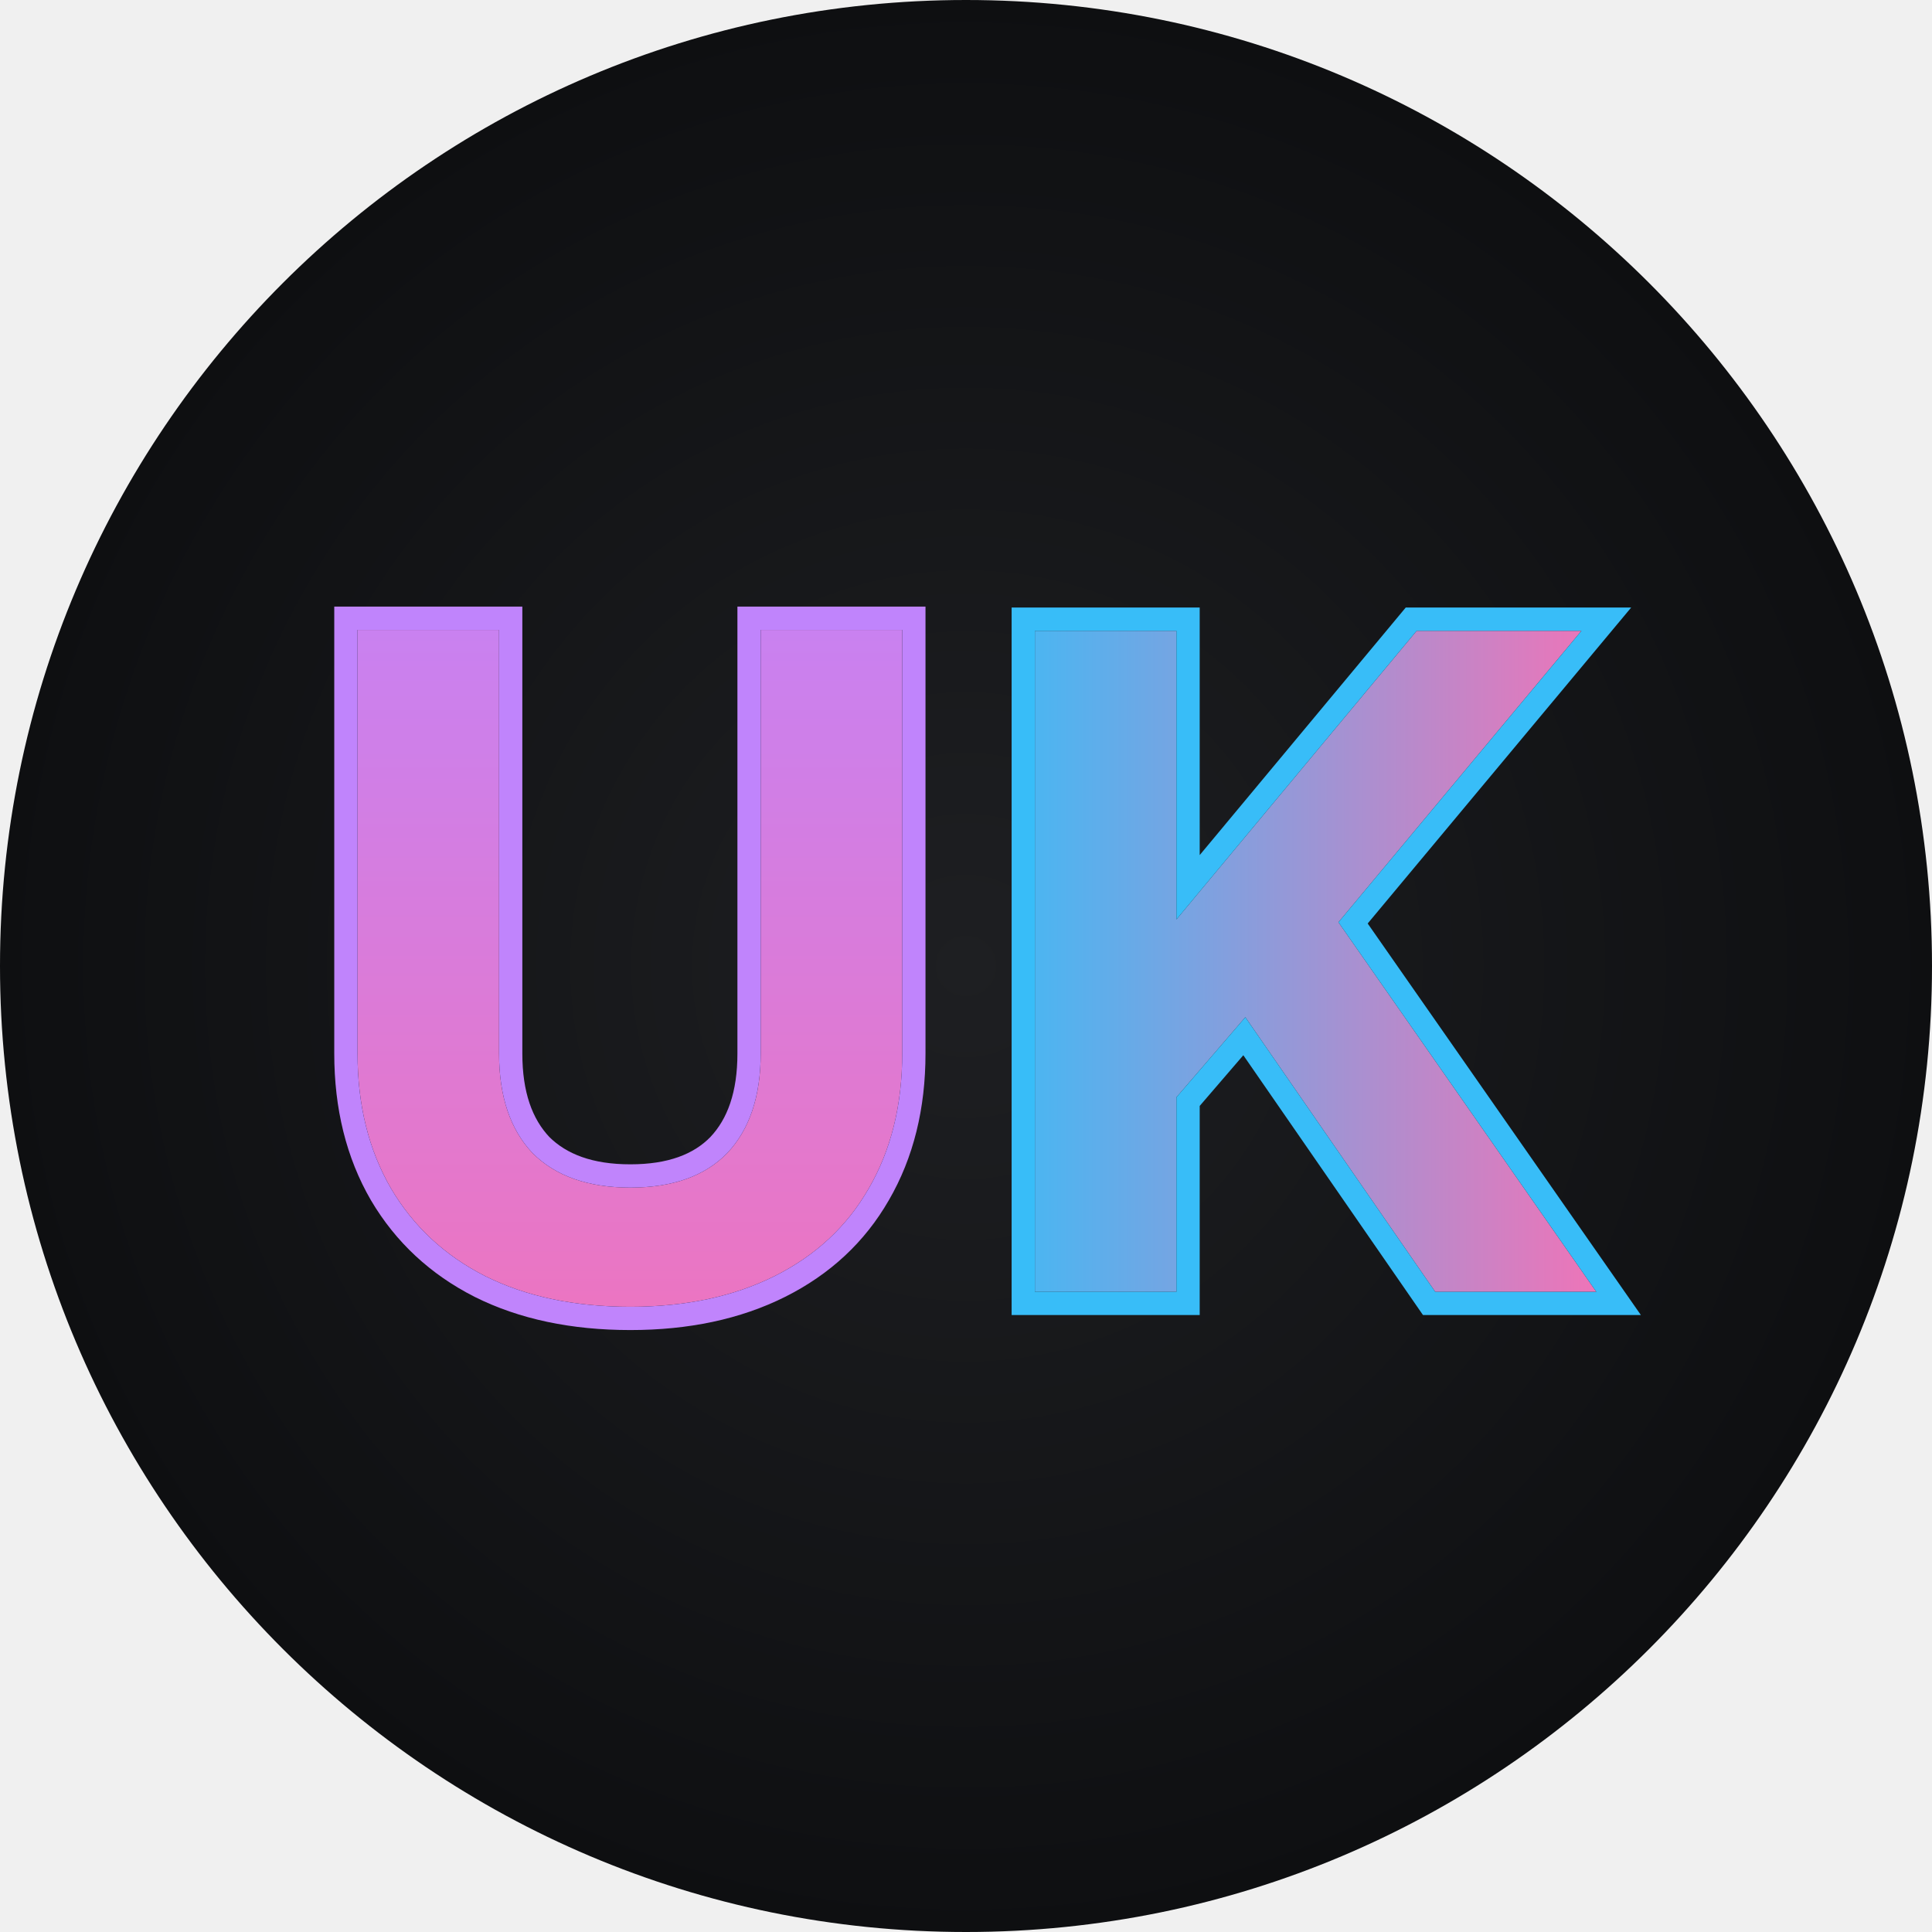
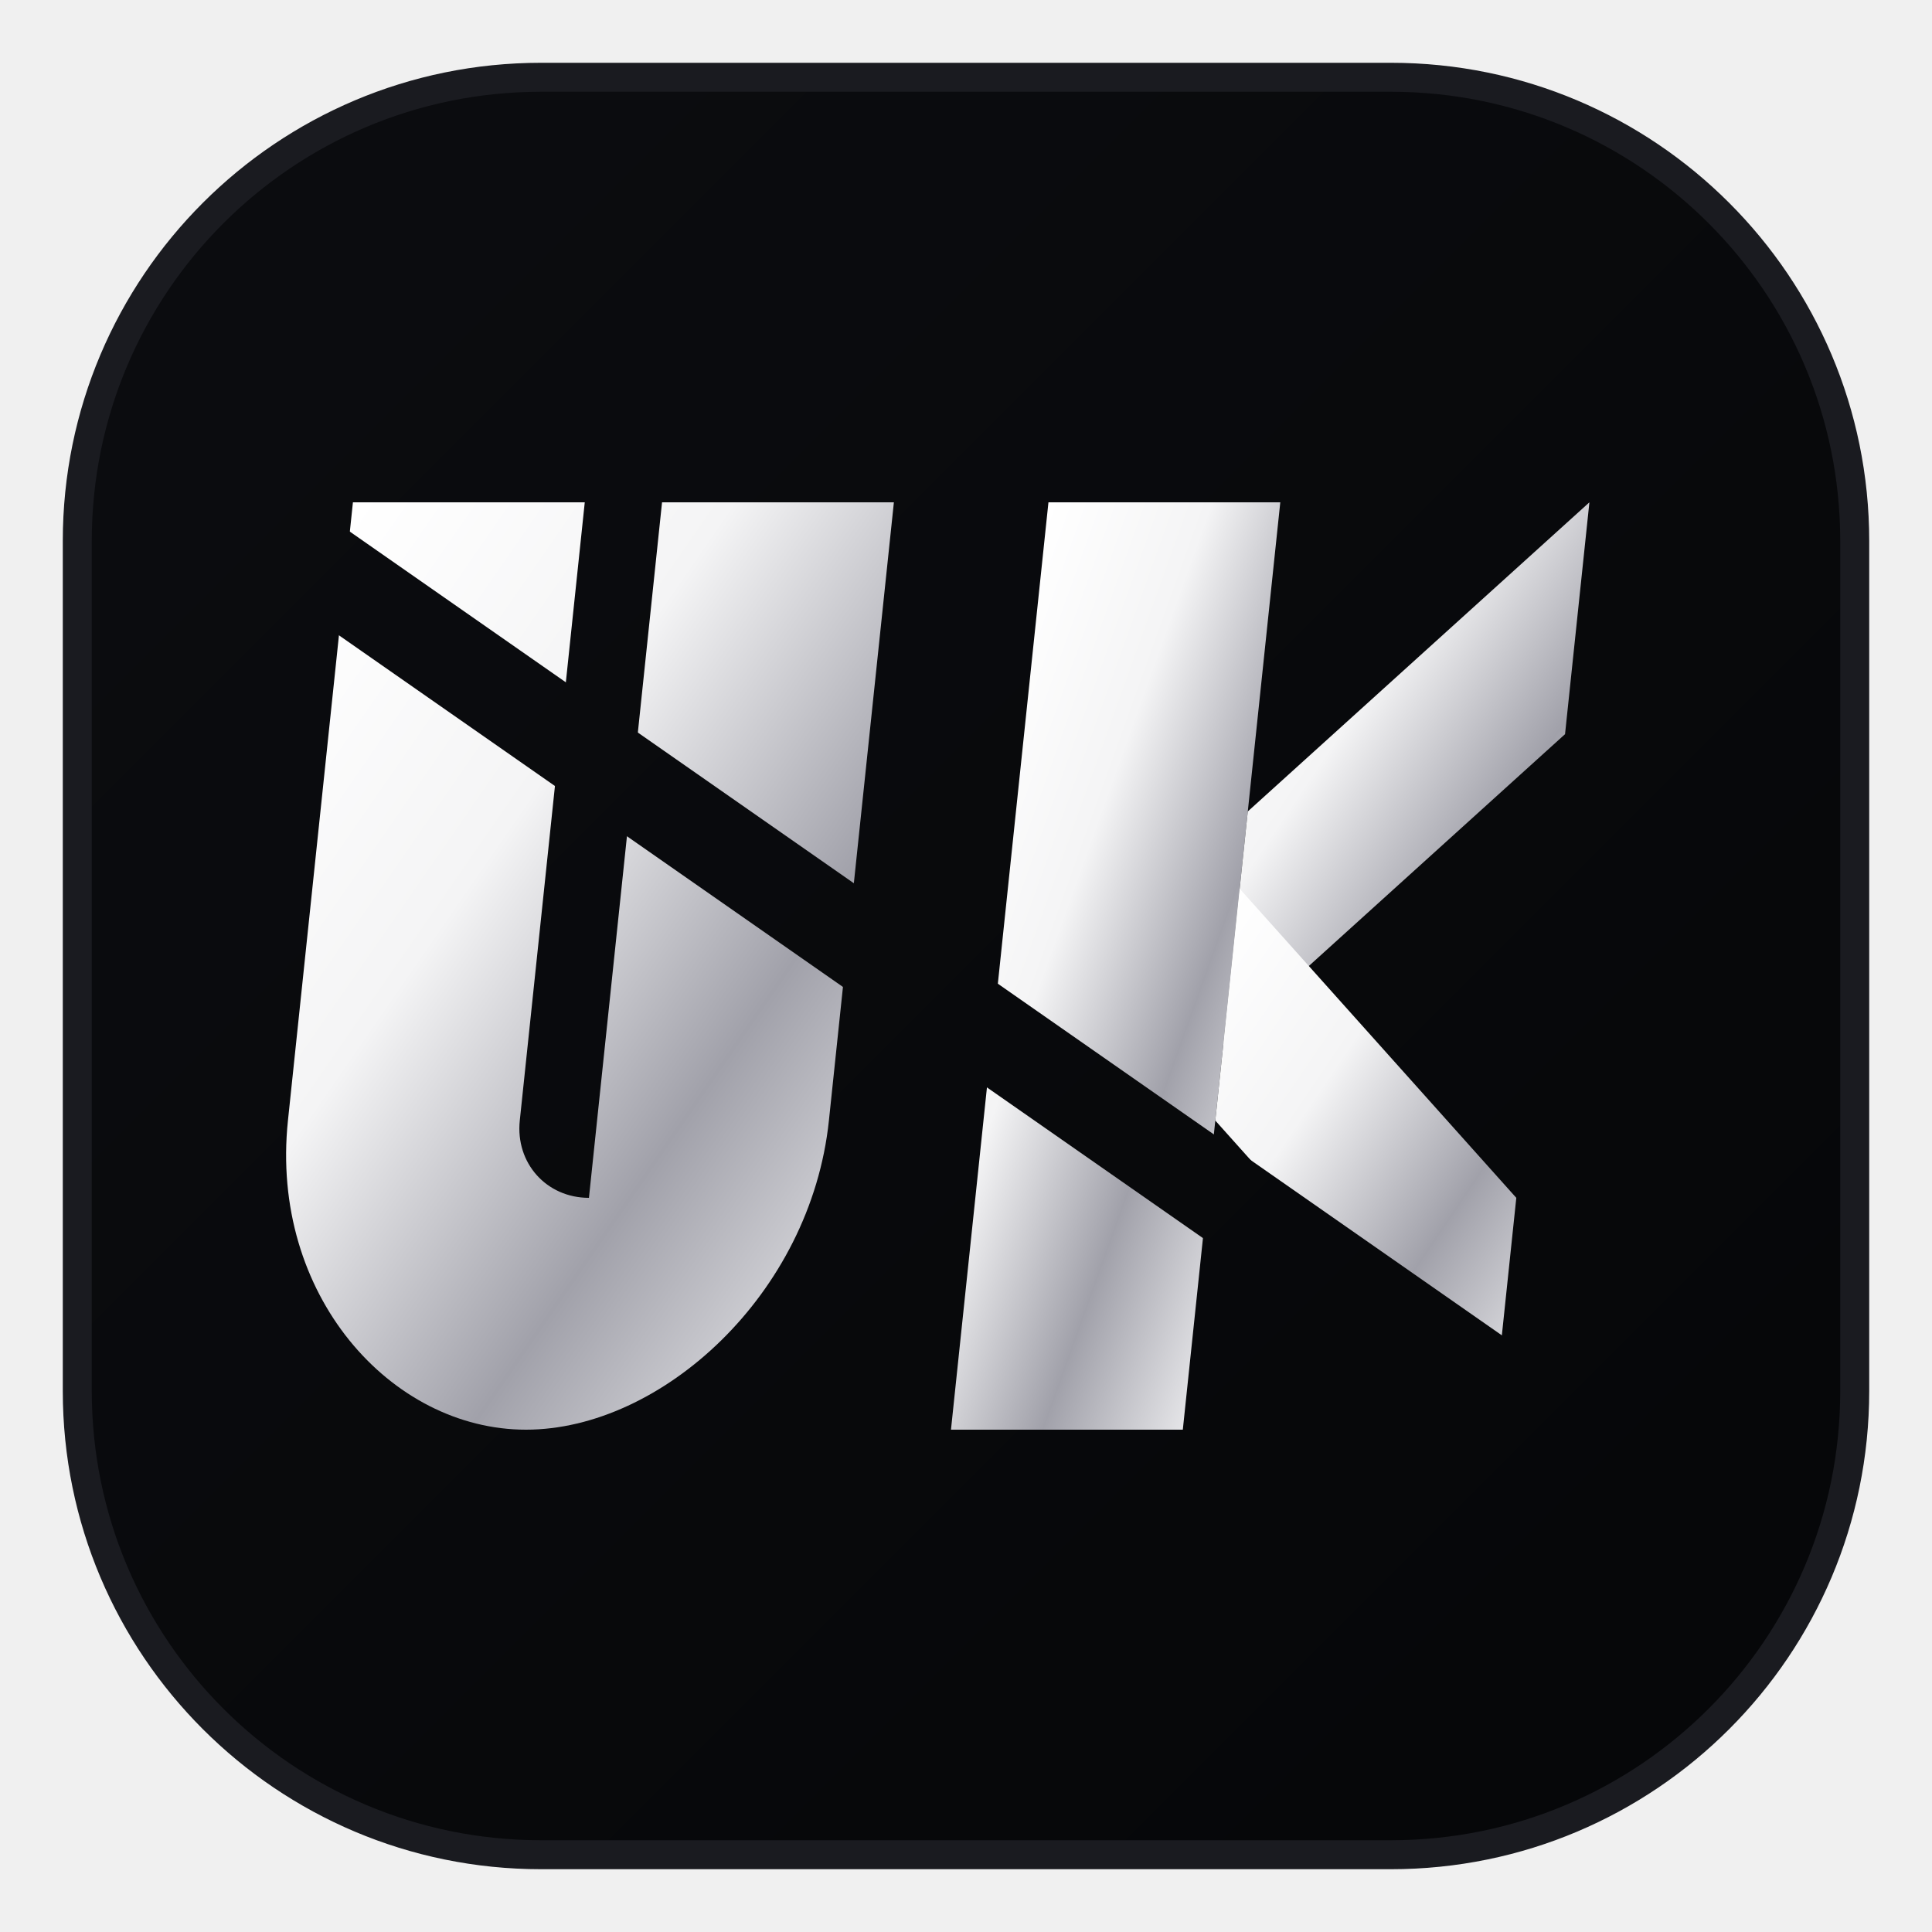
- <svg xmlns="http://www.w3.org/2000/svg" width="166" height="166" viewBox="0 0 166 166" fill="none">
-   <circle cx="83" cy="83" r="83" fill="url(#paint0_radial_11_6)" />
-   <mask id="path-2-outside-1_11_6" maskUnits="userSpaceOnUse" x="28" y="52" width="52" height="63" fill="black">
-     <rect fill="white" x="28" y="52" width="52" height="63" />
-     <path d="M54.16 112.28C49.36 112.28 45.2 111.4 41.68 109.64C38.213 107.88 35.52 105.373 33.6 102.12C31.68 98.813 30.72 94.947 30.72 90.52V54.12H42.88V90.52C42.88 94.2 43.84 97.053 45.76 99.08C47.733 101.053 50.533 102.04 54.16 102.04C57.787 102.04 60.56 101.053 62.48 99.08C64.4 97.053 65.36 94.2 65.36 90.52V54.12H77.52V90.52C77.52 94.947 76.56 98.813 74.64 102.12C72.773 105.373 70.08 107.88 66.56 109.64C63.04 111.4 58.907 112.28 54.16 112.28Z" />
-   </mask>
-   <path d="M54.16 112.28C49.36 112.28 45.2 111.4 41.68 109.64C38.213 107.88 35.52 105.373 33.6 102.12C31.68 98.813 30.72 94.947 30.72 90.52V54.12H42.88V90.52C42.88 94.2 43.84 97.053 45.76 99.08C47.733 101.053 50.533 102.04 54.16 102.04C57.787 102.04 60.56 101.053 62.48 99.08C64.4 97.053 65.36 94.2 65.36 90.52V54.12H77.52V90.52C77.52 94.947 76.56 98.813 74.64 102.12C72.773 105.373 70.08 107.88 66.56 109.64C63.04 111.4 58.907 112.28 54.16 112.28Z" fill="url(#paint1_linear_11_6)" />
-   <path d="M41.68 109.64L40.775 111.423L40.786 111.429L41.68 109.64ZM33.6 102.12L31.87 103.124L31.874 103.13L31.878 103.137L33.6 102.12ZM30.72 54.12V52.12H28.72V54.12H30.72ZM42.88 54.12H44.88V52.12H42.88V54.12ZM45.76 99.08L44.308 100.455L44.327 100.475L44.346 100.494L45.76 99.08ZM62.48 99.08L63.913 100.475L63.923 100.465L63.932 100.455L62.48 99.08ZM65.36 54.12V52.12H63.36V54.12H65.36ZM77.52 54.12H79.52V52.12H77.52V54.12ZM74.64 102.12L72.91 101.116L72.905 101.125L74.64 102.12ZM66.56 109.64L67.454 111.429L67.454 111.429L66.56 109.64ZM54.16 112.28V110.28C49.603 110.28 45.762 109.445 42.574 107.851L41.68 109.64L40.786 111.429C44.638 113.355 49.117 114.28 54.16 114.28V112.28ZM41.68 109.64L42.585 107.857C39.448 106.264 37.043 104.019 35.322 101.103L33.6 102.12L31.878 103.137C33.997 106.728 36.979 109.496 40.775 111.423L41.68 109.64ZM33.6 102.12L35.33 101.116C33.613 98.159 32.72 94.65 32.72 90.52H30.72H28.72C28.72 95.243 29.747 99.467 31.87 103.124L33.6 102.12ZM30.72 90.52H32.72V54.12H30.72H28.72V90.52H30.72ZM30.72 54.12V56.12H42.88V54.12V52.12H30.72V54.12ZM42.88 54.12H40.88V90.52H42.88H44.88V54.12H42.88ZM42.88 90.52H40.88C40.88 94.544 41.936 97.951 44.308 100.455L45.76 99.08L47.212 97.704C45.744 96.155 44.88 93.856 44.88 90.52H42.88ZM45.76 99.08L44.346 100.494C46.797 102.945 50.169 104.04 54.16 104.04V102.04V100.04C50.898 100.04 48.67 99.161 47.174 97.666L45.76 99.08ZM54.16 102.04V104.04C58.148 104.04 61.508 102.947 63.913 100.475L62.48 99.08L61.047 97.685C59.612 99.16 57.425 100.04 54.16 100.04V102.04ZM62.48 99.08L63.932 100.455C66.304 97.951 67.36 94.544 67.36 90.52H65.36H63.36C63.36 93.856 62.496 96.155 61.028 97.704L62.48 99.08ZM65.36 90.52H67.36V54.12H65.36H63.36V90.52H65.36ZM65.36 54.12V56.12H77.52V54.12V52.12H65.36V54.12ZM77.52 54.12H75.52V90.52H77.52H79.52V54.12H77.52ZM77.52 90.52H75.52C75.52 94.65 74.627 98.159 72.91 101.116L74.64 102.12L76.37 103.124C78.493 99.467 79.52 95.243 79.52 90.52H77.52ZM74.64 102.12L72.905 101.125C71.244 104.019 68.852 106.258 65.666 107.851L66.56 109.64L67.454 111.429C71.308 109.502 74.302 106.727 76.375 103.115L74.64 102.12ZM66.56 109.64L65.666 107.851C62.475 109.447 58.659 110.28 54.16 110.28V112.28V114.28C59.154 114.28 63.605 113.353 67.454 111.429L66.56 109.64Z" fill="#c084fc" mask="url(#path-2-outside-1_11_6)" />
-   <mask id="path-4-outside-2_11_6" maskUnits="userSpaceOnUse" x="86" y="52" width="55" height="61" fill="black">
-     <rect fill="white" x="86" y="52" width="55" height="61" />
-     <path d="M88.92 111V54.2H101.08V79L121.72 54.2H135.88L115 79.24L137.16 111H123.32L107 87.4L101.08 94.28V111H88.92ZM88.92 111V54.2H101.08V79L121.72 54.2H135.88L115 79.24L137.16 111H123.32L107 87.4L101.08 94.28V111H88.92Z" />
-   </mask>
-   <path d="M88.92 111V54.2H101.08V79L121.72 54.2H135.88L115 79.24L137.16 111H123.32L107 87.4L101.08 94.28V111H88.92Z" fill="url(#paint2_linear_11_6)" />
-   <path d="M88.92 111H86.92V113H88.92V111ZM88.92 54.2V52.2H86.92V54.2H88.92ZM101.08 54.2H103.08V52.2H101.08V54.2ZM101.08 79H99.08V84.53L102.617 80.279L101.08 79ZM121.72 54.2V52.2H120.782L120.183 52.921L121.72 54.2ZM135.88 54.2L137.416 55.481L140.152 52.2H135.88V54.2ZM115 79.24L113.464 77.959L112.486 79.132L113.36 80.384L115 79.24ZM137.16 111V113H140.994L138.8 109.856L137.16 111ZM123.32 111L121.675 112.138L122.271 113H123.32V111ZM107 87.4L108.645 86.262L107.173 84.133L105.484 86.096L107 87.4ZM101.08 94.28L99.564 92.975L99.08 93.538V94.28H101.08ZM101.08 111V113H103.08V111H101.08ZM88.92 111H90.92V54.2H88.92H86.92V111H88.92ZM88.92 54.2V56.2H101.08V54.2V52.2H88.92V54.2ZM101.08 54.2H99.08V79H101.08H103.08V54.2H101.08ZM101.08 79L102.617 80.279L123.257 55.479L121.72 54.2L120.183 52.921L99.543 77.721L101.08 79ZM121.72 54.2V56.2H135.88V54.2V52.2H121.72V54.2ZM135.88 54.2L134.344 52.919L113.464 77.959L115 79.24L116.536 80.521L137.416 55.481L135.88 54.2ZM115 79.24L113.36 80.384L135.52 112.144L137.16 111L138.8 109.856L116.64 78.096L115 79.24ZM137.16 111V109H123.32V111V113H137.16V111ZM123.32 111L124.965 109.862L108.645 86.262L107 87.4L105.355 88.537L121.675 112.138L123.32 111ZM107 87.4L105.484 86.096L99.564 92.975L101.08 94.28L102.596 95.585L108.516 88.704L107 87.4ZM101.08 94.28H99.08V111H101.08H103.08V94.28H101.08ZM101.08 111V109H88.92V111V113H101.08V111Z" fill="#38bdf8" mask="url(#path-4-outside-2_11_6)" />
+ <svg xmlns="http://www.w3.org/2000/svg" width="256" height="256" viewBox="0 0 100 100" fill="none">
  <defs>
-     <radialGradient id="paint0_radial_11_6" cx="0" cy="0" r="1" gradientUnits="userSpaceOnUse" gradientTransform="translate(83 83) rotate(90) scale(83)">
-       <stop offset="0" stop-color="#1e1f22" />
-       <stop offset="1" stop-color="#0e0f11" />
-     </radialGradient>
-     <linearGradient id="paint1_linear_11_6" x1="54.5" y1="39" x2="54.5" y2="127" gradientUnits="userSpaceOnUse">
-       <stop stop-color="#c084fc" />
-       <stop offset="1" stop-color="#f472b6" />
+     <linearGradient id="bg-grad" x1="0%" y1="0%" x2="100%" y2="100%">
+       <stop offset="0%" stop-color="#0c0d10" />
+       <stop offset="100%" stop-color="#050608" />
    </linearGradient>
-     <linearGradient id="paint2_linear_11_6" x1="139" y1="83" x2="83" y2="83" gradientUnits="userSpaceOnUse">
-       <stop stop-color="#f472b6" />
-       <stop offset="1" stop-color="#38bdf8" />
+     <linearGradient id="silver-grad" x1="0%" y1="0%" x2="100%" y2="100%">
+       <stop offset="0%" stop-color="#ffffff" />
+       <stop offset="35%" stop-color="#f4f4f5" />
+       <stop offset="70%" stop-color="#a1a1aa" />
+       <stop offset="100%" stop-color="#e4e4e7" />
    </linearGradient>
+     <mask id="stencil-mask">
+       <rect x="0" y="0" width="100" height="100" fill="#ffffff" />
+       <path d="M 10,25 L 90,77" stroke="#000000" stroke-width="4.5" stroke-linecap="round" />
+     </mask>
  </defs>
+   <rect x="4" y="4" width="92" height="92" rx="24" fill="url(#bg-grad)" stroke="#1a1b20" stroke-width="1.5" />
+   <g transform="skewX(-6) translate(3, 0)" mask="url(#stencil-mask)">
+     <path d="M 18,26 H 30 V 58 C 30,60.2 31.8,62 34,62 V 26 H 46 V 58 C 46,67 39,74 32,74 C 25,74 18,67 18,58 Z" fill="url(#silver-grad)" />
+     <path d="M 54,26 H 66 V 74 H 54 Z" fill="url(#silver-grad)" />
+     <path d="M 66,42 L 82,26 V 38 L 66,54 Z" fill="url(#silver-grad)" />
+     <path d="M 66,46 L 82,62 V 74 L 66,58 Z" fill="url(#silver-grad)" />
+   </g>
</svg>
